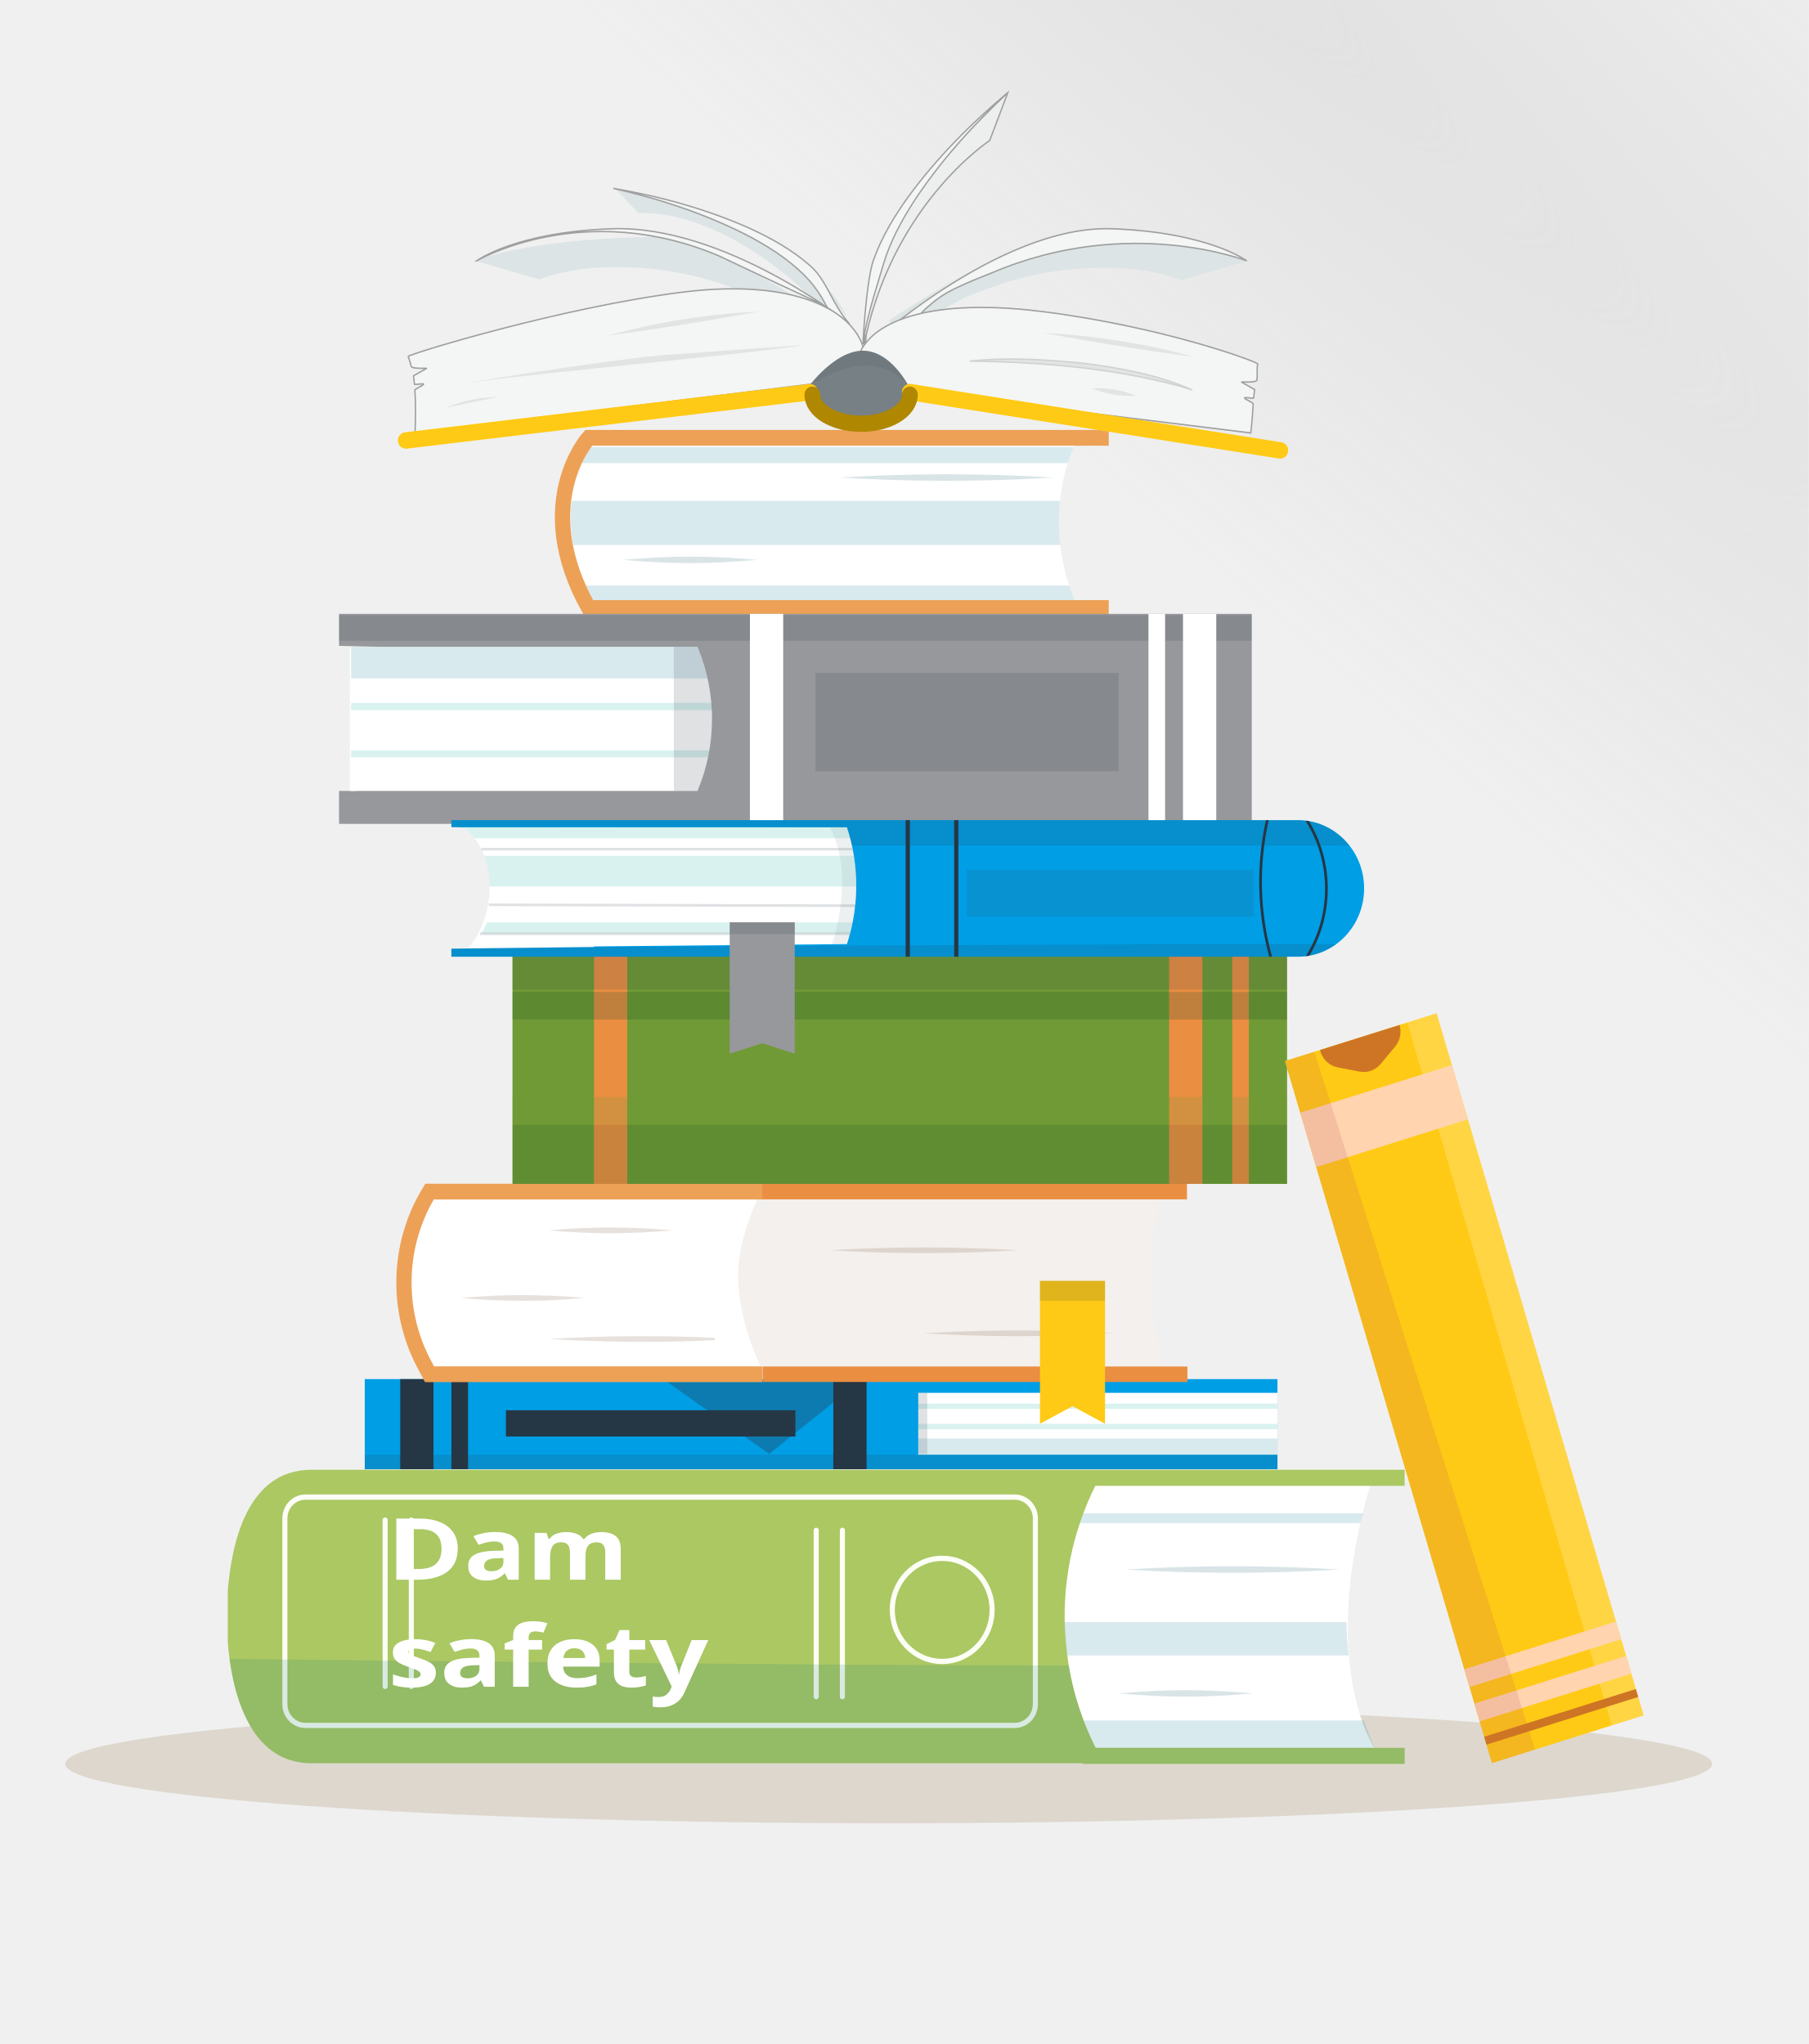
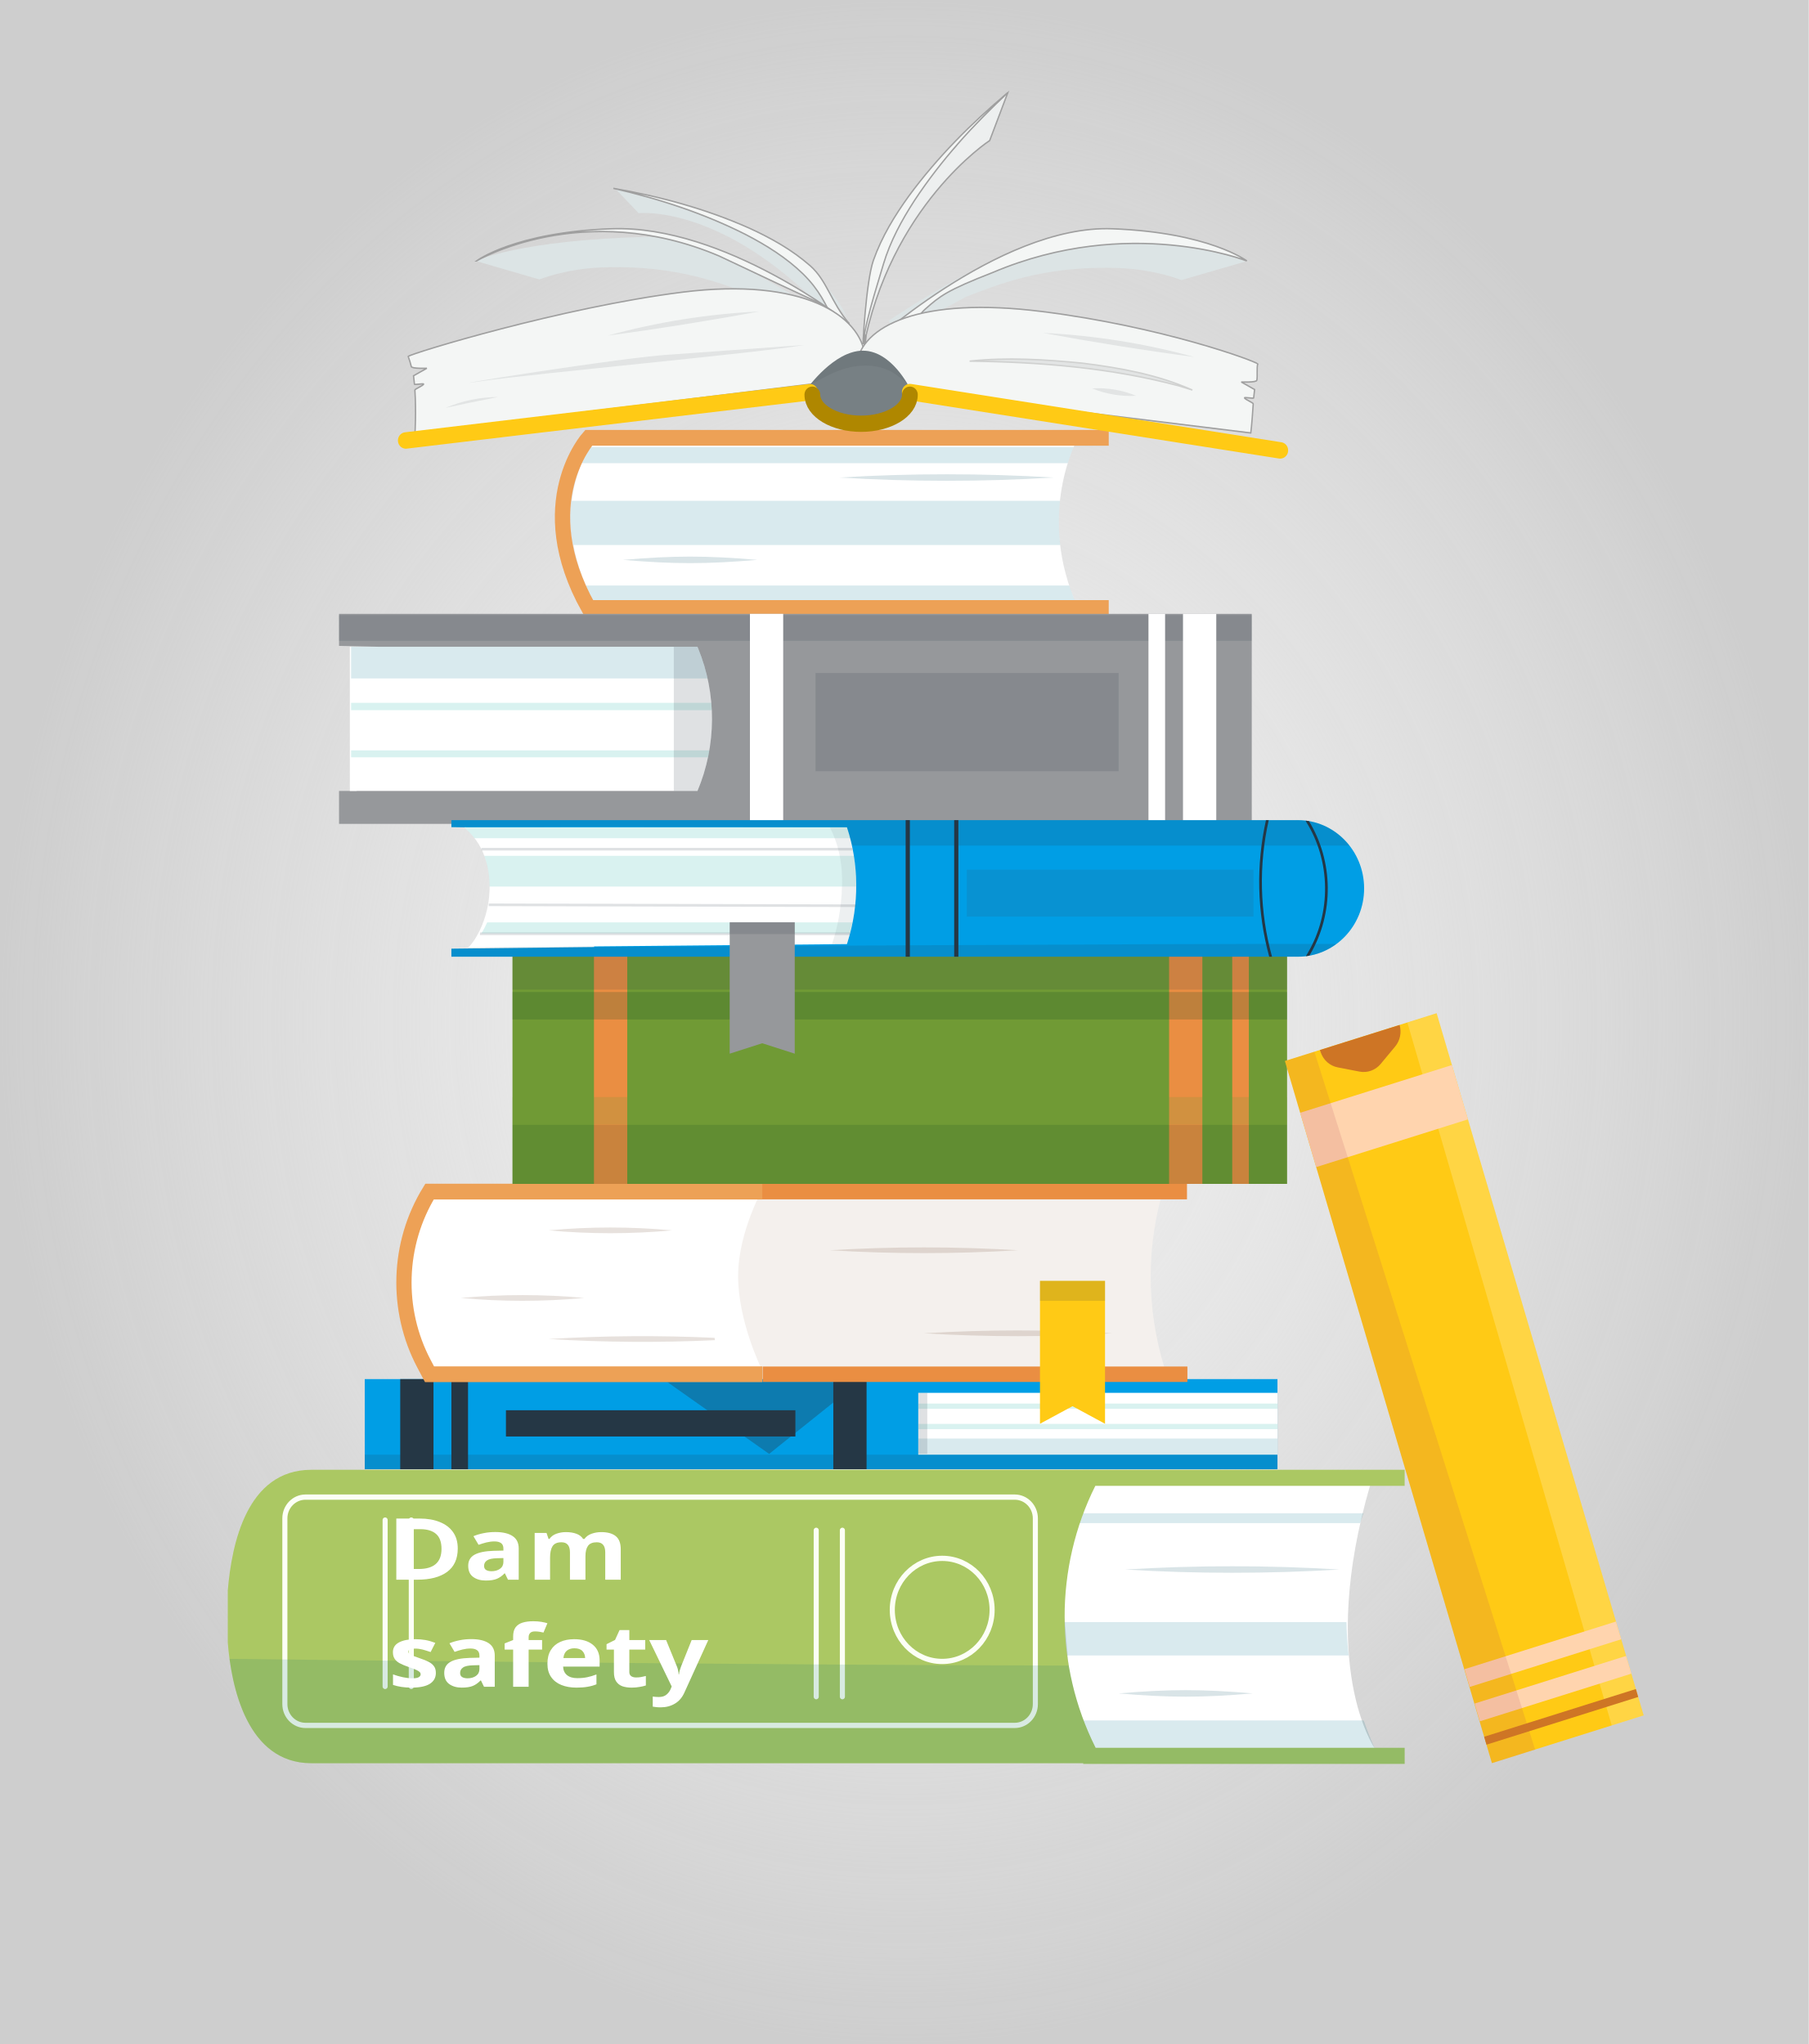
<svg xmlns="http://www.w3.org/2000/svg" xmlns:xlink="http://www.w3.org/1999/xlink" version="1.1" x="0px" y="0px" width="230" height="260" viewBox="0 0 230 260" enable-background="new 0 0 406 444.263" xml:space="preserve" id="svg87">
  <defs id="defs87">
-     <linearGradient id="linearGradient60">
-       <stop style="stop-color:#e0e0e0;stop-opacity:1;" offset="0" id="stop60" />
-       <stop style="stop-color:#e1e1e1;stop-opacity:0;" offset="1" id="stop61" />
+     <linearGradient id="linearGradient10">
+       <stop style="stop-color:#e2e2e2;stop-opacity:0;" offset="0" id="stop11" />
+       <stop style="stop-color:#cecece;stop-opacity:1;" offset="1" id="stop10" />
    </linearGradient>
    <clipPath clipPathUnits="userSpaceOnUse" id="clipPath33">
      <rect style="fill:#000000;stroke:none;stroke-width:1;stroke-linecap:butt;stroke-linejoin:bevel;paint-order:stroke markers fill;stop-color:#000000" id="rect52" width="46.192" height="80.007" x="75" y="399.997" />
    </clipPath>
    <clipPath clipPathUnits="userSpaceOnUse" id="clipPath55">
      <path id="path42" style="stroke-width:0.1;stroke-linecap:square;paint-order:markers fill stroke;stop-color:#000000" d="m 1736.615,-745.573 h 1589.476 v 72.467 H 1736.615 Z" />
    </clipPath>
    <clipPath clipPathUnits="userSpaceOnUse" id="clipPath24">
      <rect style="fill:none;stroke:#000000;stroke-width:1;stroke-linecap:butt;stroke-linejoin:bevel;paint-order:stroke markers fill;stop-color:#000000" id="rect26" width="45" height="77.937" x="251.534" y="222.735" />
    </clipPath>
    <linearGradient id="swatch6">
      <stop style="stop-color:#dbdbdb;stop-opacity:1;" offset="0" id="stop7" />
    </linearGradient>
-     <radialGradient xlink:href="#linearGradient60" id="radialGradient61" cx="485.19" cy="1173.461" fx="485.19" fy="1173.461" r="203" gradientTransform="matrix(3.283534,2.909385,-0.3662029,0.3872563,-974.5979,-1955.444)" gradientUnits="userSpaceOnUse" />
+     <radialGradient xlink:href="#linearGradient10" id="radialGradient11" cx="115" cy="130" fx="115" fy="130" r="115" gradientTransform="matrix(1,0,0,1.130435,-1.1489258e-5,-16.95652)" gradientUnits="userSpaceOnUse" spreadMethod="pad" />
  </defs>
-   <g id="BACKGROUND" transform="scale(0.5665025,0.5852389)">
-     <rect opacity="0.4" fill="#ffca15" width="406" height="444.263" id="rect1" x="0" y="0" style="opacity:1;fill:url(#radialGradient61);fill-opacity:1" ry="1.5176339e-15" />
-     <ellipse opacity="0.15" fill="#75480c" cx="199.49" cy="383.375" rx="184.858" ry="12.91" id="ellipse1" />
-   </g>
+   <rect style="fill:url(#radialGradient11);stroke-width:0.945;stroke-linecap:round;stroke-linejoin:round;stroke-miterlimit:16.2;paint-order:stroke fill markers" id="rect2" width="230" height="260" x="0" y="0" />
  <g id="OBJECTS" transform="scale(0.5665025,0.5852389)">
    <g id="g12">
      <path fill="#ffffff" d="m 308.597,379.986 c 0,0 -12.946,-17.963 -0.938,-57.47 0.433,-0.433 -71.167,0 -71.167,0 l 4.962,58.135 z" id="path1" />
      <path opacity="0.15" fill="#00495c" d="m 252.537,341.135 c 16,-0.945 32.147,-0.945 48.149,0 -16.002,0.945 -32.148,0.944 -48.149,0 z" id="path2" />
      <path opacity="0.15" fill="#00495c" d="m 251.113,368.063 c 11.386,-0.944 18.729,-0.945 30.116,0 -11.388,0.945 -18.729,0.945 -30.116,0 z" id="path3" />
      <path opacity="0.15" fill="#01708b" d="m 302.254,352.563 h -66.476 v 7.254 h 66.979 c -0.304,-2.409 -0.459,-4.831 -0.503,-7.254 z" id="path4" />
      <path opacity="0.15" fill="#01708b" d="m 306.134,373.938 h -70.355 v 6.047 h 72.818 c -0.928,-1.982 -1.739,-4.003 -2.463,-6.047 z" id="path5" />
      <path opacity="0.15" fill="#01708b" d="m 235.778,328.914 v 2.136 h 69.555 c 0.226,-0.718 0.495,-1.425 0.745,-2.136 z" id="path6" />
      <path fill="#01a79d" d="m 245.877,322.949 h 69.44 V 319.46 H 247.709 243.164 69.882 c -14.495,0 -17.889,16.187 -18.749,26.246 v 11.283 c 0.747,9.451 4.253,26.246 18.749,26.246 h 173.282 v 0.142 h 72.153 v -3.489 h -69.37 c -9.259,-17.852 -9.28,-39.072 -0.07,-56.939 z" id="path7" style="fill:#abc863;fill-opacity:1" />
      <path fill="none" stroke="#fcfff5" stroke-width="1.14" stroke-miterlimit="10" d="M 227.787,375.017 H 68.576 c -2.558,0 -4.63,-2.073 -4.63,-4.63 v -40.361 c 0,-2.557 2.073,-4.63 4.63,-4.63 h 159.211 c 2.557,0 4.63,2.073 4.63,4.63 v 40.361 c 0,2.557 -2.073,4.63 -4.63,4.63 z" id="path8" />
      <circle fill="none" stroke="#fcfff5" stroke-width="1.14" stroke-miterlimit="10" cx="211.505" cy="349.911" r="11.203" id="circle8" />
      <g id="g9">
        <line fill="none" stroke="#fcfff5" stroke-width="1.14" stroke-linecap="round" stroke-miterlimit="10" x1="189.1" y1="332.612" x2="189.1" y2="368.771" id="line8" />
        <line fill="none" stroke="#fcfff5" stroke-width="1.14" stroke-linecap="round" stroke-miterlimit="10" x1="183.226" y1="332.612" x2="183.226" y2="368.771" id="line9" />
      </g>
      <g id="g11">
        <line fill="none" stroke="#fcfff5" stroke-width="1.14" stroke-linecap="round" stroke-miterlimit="10" x1="92.327" y1="330.385" x2="92.327" y2="366.544" id="line10" />
        <line fill="none" stroke="#fcfff5" stroke-width="1.14" stroke-linecap="round" stroke-miterlimit="10" x1="86.453" y1="330.385" x2="86.453" y2="366.544" id="line11" />
      </g>
      <path opacity="0.15" fill="#0c7475" d="m 315.317,383.375 v -3.489 h -69.37 c -2.95,-5.688 -4.953,-11.719 -6.028,-17.874 -69.393,-0.127 -159.276,-1.123 -188.397,-1.456 1.327,9.572 5.554,22.677 18.36,22.677 h 173.282 v 0.142 z" id="path11" />
    </g>
    <g id="g18">
      <g id="g17">
        <path fill="#ffffff" d="M 242,132.15 H 134.014 c -13.233,-22.842 0,-36.992 0,-36.992 H 242 c 0,0 -9.709,16.489 0,36.992 z" id="path12" />
        <path opacity="0.15" fill="#00495c" d="m 188.404,103.792 c 16,-0.944 32.147,-0.945 48.149,0 -16.003,0.944 -32.149,0.944 -48.149,0 z" id="path13" />
        <path opacity="0.15" fill="#00495c" d="m 139.869,121.687 c 11.386,-0.944 18.729,-0.945 30.116,0 -11.388,0.945 -18.729,0.944 -30.116,0 z" id="path14" />
        <path opacity="0.15" fill="#01708b" d="M 237.942,108.848 H 128.347 c -0.339,2.821 -0.311,6.036 0.366,9.613 h 109.282 c -0.422,-3.502 -0.371,-6.737 -0.053,-9.613 z" id="path15" />
        <path opacity="0.15" fill="#01708b" d="M 134.014,132.15 H 242 c -0.786,-1.66 -1.433,-3.29 -1.979,-4.891 H 131.523 c 0.703,1.584 1.518,3.211 2.491,4.891 z" id="path16" />
        <path opacity="0.15" fill="#01708b" d="m 132.503,97.174 c -0.58,0.887 -1.255,2.062 -1.901,3.499 h 109.084 c 0.46,-1.427 0.928,-2.602 1.324,-3.499 z" id="path17" />
      </g>
      <path fill="none" stroke="#eda156" stroke-width="3.421" stroke-miterlimit="10" d="M 248.888,95.158 H 132.146 c 0,0 -13.233,14.15 0,36.992 h 116.741" id="path18" />
    </g>
    <g id="g26">
      <g id="g25">
        <rect x="81.878" y="299.747" fill="#009ee5" width="204.887" height="19.588" id="rect18" />
        <rect x="206.13" y="302.734" fill="#ffffff" width="80.635" height="13.443" id="rect19" />
        <line opacity="0.15" fill="none" stroke="#01a79d" stroke-width="1.14" stroke-miterlimit="10" x1="206.13" y1="305.635" x2="286.765" y2="305.635" id="line19" />
        <line opacity="0.15" fill="none" stroke="#01a79d" stroke-width="1.14" stroke-miterlimit="10" x1="206.13" y1="310.054" x2="286.765" y2="310.054" id="line20" />
        <rect x="206.13" y="312.668" opacity="0.15" fill="#01708b" width="80.635" height="3.51" id="rect20" />
        <rect x="81.878" y="316.178" opacity="0.15" fill="#253745" width="204.887" height="3.158" id="rect21" />
        <rect x="89.844" y="299.747" fill="#253745" width="7.468" height="19.588" id="rect22" />
        <rect x="101.33" y="299.747" fill="#253745" width="3.734" height="19.588" id="rect23" />
        <rect x="187.06" y="299.747" fill="#253745" width="7.469" height="19.588" id="rect24" />
        <rect x="206.13" y="302.734" opacity="0.15" fill="#253745" width="2.028" height="13.267" id="rect25" />
        <line fill="none" stroke="#253745" stroke-width="5.702" stroke-miterlimit="10" x1="113.574" y1="309.368" x2="178.55" y2="309.368" id="line25" />
      </g>
      <polygon opacity="0.34" fill="#253745" points="149.785,300.372 172.654,316.001 192.819,300.372 " id="polygon25" />
    </g>
    <g id="g34">
      <g id="g33">
        <polygon fill="#ee4f3c" points="76.107,179.072 76.107,171.912 80.059,171.912 84.82,140.574 76.107,140.387 76.107,133.42 280.994,133.42 280.994,179.072 " id="polygon26" style="fill:#96989b;fill-opacity:1" />
        <path fill="#ffffff" d="m 78.534,140.581 h 78.037 l 0.146,0.343 c 4.198,9.885 4.145,21.146 -0.146,30.988 v 0 H 78.534 Z" id="path26" />
        <path opacity="0.15" fill="#01a79d" d="m 159.214,163.103 h -80.4 v 1.505 h 80.109 c 0.108,-0.501 0.202,-1.003 0.291,-1.505 z" id="path27" />
        <path opacity="0.15" fill="#01a79d" d="M 159.666,152.753 H 78.814 v 1.607 h 80.965 c -0.025,-0.536 -0.066,-1.072 -0.113,-1.607 z" id="path28" />
        <path opacity="0.15" fill="#01708b" d="m 156.716,140.924 -0.146,-0.343 H 78.814 v 6.884 h 80.008 c -0.51,-2.225 -1.203,-4.416 -2.106,-6.541 z" id="path29" />
        <path opacity="0.15" fill="#253745" d="m 156.57,140.581 h -5.312 v 31.331 h 5.312 c 4.291,-9.842 4.344,-21.103 0.146,-30.988 z" id="path30" />
        <rect x="76.107" y="133.696" opacity="0.15" fill="#253745" width="204.887" height="5.589" id="rect30" />
        <rect x="265.559" y="133.42" fill="#ffffff" width="7.469" height="45.652" id="rect31" />
        <rect x="257.808" y="133.42" fill="#ffffff" width="3.733" height="45.652" id="rect32" />
        <rect x="168.343" y="133.42" fill="#ffffff" width="7.469" height="45.652" id="rect33" />
      </g>
      <rect x="183.064" y="146.275" opacity="0.15" fill="#253745" width="68.049" height="21.347" id="rect34" />
    </g>
    <g id="g44">
      <g id="g42">
        <path fill="#ffffff" d="m 96.866,258.998 c 0,0 -6.313,10.143 -6.313,19.387 0,9.245 5.104,18.843 5.104,18.843 l 75.449,0.565 -0.11,-38.251 z" id="path34" />
        <path fill="#f4f0ed" d="m 171.49,257.852 c 0,0 -5.8,9.761 -5.8,19.499 0,9.738 5.104,19.847 5.104,19.847 l 90.776,0.595 -0.183,-0.572 c -4.131,-12.921 -4.105,-26.812 0.072,-39.717 v 0 z" id="path35" />
        <path opacity="0.15" fill="#5e3619" d="m 186.318,271.743 c 14.021,-0.828 28.173,-0.828 42.197,0 -14.025,0.828 -28.175,0.828 -42.197,0 z" id="path36" />
        <path opacity="0.15" fill="#5e3619" d="m 103.438,282.11 c 9.206,-0.828 18.497,-0.828 27.704,0 -9.208,0.828 -18.498,0.828 -27.704,0 z" id="path37" />
        <path opacity="0.15" fill="#5e3619" d="m 123.158,267.419 c 9.206,-0.828 18.497,-0.828 27.704,0 -9.208,0.828 -18.497,0.828 -27.704,0 z" id="path38" />
        <path opacity="0.15" fill="#5e3619" d="m 207.416,289.793 c 14.022,-0.828 28.174,-0.828 42.197,0 -14.025,0.829 -28.174,0.828 -42.197,0 z" id="path39" />
        <path opacity="0.15" fill="#5e3619" d="m 123.158,291.034 c 12.403,0.732 24.904,0.814 37.331,0.251 -0.029,-0.169 -0.06,-0.338 -0.088,-0.507 -12.398,-0.558 -24.871,-0.474 -37.243,0.256 z" id="path40" />
        <path fill="none" stroke="#eda156" stroke-width="3.421" stroke-miterlimit="10" d="M 171.119,298.691 H 96.417 l -1.24,-2.274 c -6.417,-11.771 -5.942,-26.098 1.24,-37.419 v 0 h 74.702" id="path41" />
        <rect x="171.104" y="257.317" fill="#ea8e42" width="95.35" height="3.361" id="rect41" />
        <rect x="171.198" y="297.01" fill="#ea8e42" width="95.351" height="3.361" id="rect42" />
      </g>
      <g id="g43">
        <polygon fill="#b44858" points="233.455,278.396 248.057,278.396 248.057,309.456 240.756,305.635 233.455,309.456 " id="polygon42" style="fill:#ffca15;fill-opacity:1" />
        <rect x="233.455" y="278.396" opacity="0.15" fill="#253745" width="14.602" height="4.336" id="rect43" />
      </g>
    </g>
    <g id="g51">
      <rect x="115.042" y="207.635" fill="#8f268b" width="173.88" height="49.682" id="rect44" style="fill:#709a35;fill-opacity:1" />
      <rect x="133.334" y="207.635" fill="#ea8e42" width="7.469" height="49.682" id="rect45" />
      <rect x="262.438" y="207.635" fill="#ea8e42" width="7.468" height="49.682" id="rect46" />
      <rect x="276.612" y="207.635" fill="#ea8e42" width="3.734" height="49.682" id="rect47" />
      <rect x="115.042" y="244.479" opacity="0.15" fill="#253745" width="173.88" height="12.837" id="rect48" style="fill:#0e4422;fill-opacity:1" />
      <rect x="115.042" y="207.635" opacity="0.15" fill="#253745" width="173.88" height="7.469" id="rect49" />
      <rect x="115.042" y="215.609" opacity="0.2" fill="#ad38ad" width="173.88" height="5.971" id="rect50" style="fill:#0e4422;fill-opacity:1" />
      <rect x="115.042" y="238.447" opacity="0.2" fill="#ad38ad" width="173.88" height="5.971" id="rect51" style="fill:#709a35;fill-opacity:1" />
    </g>
    <g id="g65">
      <g id="g63">
        <path fill="#009ee5" d="m 101.33,207.94 h 190.047 c 8.196,0 14.84,-6.644 14.84,-14.841 v 0 c 0,-8.196 -6.644,-14.84 -14.84,-14.84 H 101.33 v 1.519 l 29.065,0.467 2.987,25.598 -32.053,0.355 v 1.742 z" id="path51" />
        <g id="g56">
          <path fill="#ffffff" d="m 104.721,205.957 85.395,-0.761 0.158,-0.483 c 2.63,-8.015 2.573,-16.938 -0.158,-24.904 v 0 h -85.868 v 0 c 0.346,0.609 6.014,4.036 5.64,13.893 -0.289,7.621 -4.909,13.054 -5.167,12.255 z" id="path52" />
          <path opacity="0.15" fill="#01a79d" d="m 106.528,182.181 h 84.292 c -0.216,-0.796 -0.437,-1.592 -0.704,-2.372 h -85.868 c 0.139,0.246 1.151,0.965 2.28,2.372 z" id="path53" />
          <path opacity="0.15" fill="#01a79d" d="m 190.8,202.852 c 0.214,-0.785 0.403,-1.574 0.567,-2.372 h -82.005 c -0.403,0.894 -0.843,1.693 -1.284,2.372 z" id="path54" />
          <path opacity="0.15" fill="#01a79d" d="m 109.889,192.695 h 82.302 c 0.011,-2.241 -0.153,-4.482 -0.519,-6.689 H 108.72 c 0.683,1.756 1.157,3.962 1.169,6.689 z" id="path55" />
          <path opacity="0.15" fill="#8999a1" d="m 190.116,179.809 h -3.836 c 1.577,2.942 2.896,7.024 2.744,12.572 -0.148,5.377 -1.135,9.638 -2.271,12.845 l 3.364,-0.03 0.158,-0.483 c 2.629,-8.015 2.573,-16.938 -0.159,-24.904 z" id="path56" />
        </g>
        <path opacity="0.15" fill="#253745" d="m 299.995,205.166 c -35.747,-0.121 -166.612,0.676 -166.612,0.676 l -32.053,0.355 v 1.743 h 190.047 c 3.217,0 6.187,-1.035 8.618,-2.774 z" id="path57" />
        <path opacity="0.15" fill="#253745" d="M 291.377,178.259 H 101.33 v 1.519 l 29.937,-0.093 58.849,0.125 1.251,3.983 h 111.561 c -2.721,-3.373 -6.881,-5.534 -11.551,-5.534 z" id="path58" />
        <line opacity="0.15" fill="none" stroke="#253745" stroke-width="0.57" stroke-miterlimit="10" x1="108.078" y1="184.569" x2="191.367" y2="184.569" id="line58" />
        <line opacity="0.15" fill="none" stroke="#253745" stroke-width="0.57" stroke-miterlimit="10" x1="109.716" y1="196.659" x2="192.135" y2="196.858" id="line59" />
        <line opacity="0.15" fill="none" stroke="#253745" stroke-width="0.57" stroke-miterlimit="10" x1="107.741" y1="202.956" x2="190.8" y2="202.956" id="line60" />
        <g id="g61">
          <rect x="203.302" y="178.259" fill="#253745" width="0.943" height="29.681" id="rect60" />
          <rect x="214.194" y="178.259" fill="#253745" width="0.943" height="29.681" id="rect61" />
        </g>
        <g id="g62">
          <path fill="#253745" d="m 293.127,178.492 0.049,0.075 c 5.55,8.585 5.712,19.783 0.413,28.526 l -0.443,0.732 c 0.263,-0.031 0.522,-0.074 0.781,-0.12 l 0.182,-0.298 c 5.37,-8.86 5.25,-20.182 -0.276,-28.93 -0.234,-0.039 -0.468,-0.08 -0.705,-0.107 v 0.122 z" id="path61" />
          <path fill="#253745" d="m 284.808,178.259 h -0.623 c -2.25,9.777 -2.007,20.002 0.73,29.681 h 0.632 c -2.767,-9.675 -3.013,-19.906 -0.739,-29.681 z" id="path62" />
        </g>
        <rect x="217.03" y="189.02" opacity="0.15" fill="#334e63" width="64.354" height="10.207" id="rect62" />
      </g>
      <g id="g64" transform="matrix(1,0,0,0.5932464,0,87.25015)">
        <polygon fill="#01a79d" points="178.405,238.967 171.104,235.146 163.803,238.967 163.803,190.827 178.405,190.827 " id="polygon63" style="fill:#96989b;fill-opacity:1" />
        <rect x="163.804" y="190.827" opacity="0.15" fill="#253745" width="14.602" height="4.336" id="rect63" />
      </g>
    </g>
    <g id="g66" style="stroke:#000000;stroke-opacity:1;stroke-width:0.306;stroke-dasharray:none">
      <path fill="#edefef" d="m 226.234,20.137 -4.07,10.412 c 0,0 -22.467,14.134 -28.461,45.674 -1.343,7.069 1.556,-9.097 0.487,-1.246 0,0 -3.233,-19.111 20.448,-43.307 -0.165,-0.29 9.586,-9.996 11.596,-11.533 z" id="path65" style="stroke:#9f9f9f;stroke-width:0.306;stroke-dasharray:none;stroke-opacity:1" />
      <path fill="#f4f6f5" d="m 226.234,20.137 c -8.196,6.647 -15.823,14.047 -22.229,22.481 -3.168,4.255 -6.052,8.815 -7.934,13.937 -1.706,4.679 -2.516,19.752 -2.368,19.668 l 0.001,0.001 c 0.403,-0.221 0.011,0.425 -0.001,-0.001 -0.129,-4.5 3.157,-13.947 4.639,-18.908 1.507,-4.863 4.068,-9.451 6.964,-13.771 5.901,-8.646 13.134,-16.407 20.928,-23.407 z" id="path66" style="stroke:#9f9f9f;stroke-width:0.306;stroke-dasharray:none;stroke-opacity:1" />
    </g>
    <g id="g83">
      <path fill="#dce4e5" d="m 279.542,56.85 -14.338,4.031 c 0,0 -5.791,-2.308 -13.919,-2.612 -17.52,-0.655 -27.927,3.902 -34.385,6.218 l -15.541,8.213 -1.87,-2.97 c 0,0 27.718,-18.421 41.043,-18.12 29.036,0.655 39.01,5.24 39.01,5.24 z" id="path69" />
      <path fill="#dce4e5" d="m 138.122,41.009 5.243,5.329 c 0,0 18.447,-2.074 41.589,21.067 5.087,5.088 0.332,-4.777 5.13,1.528 0,0 -5.458,-15.173 -37.987,-24.561 0,-0.332 -11.468,-3.016 -13.975,-3.363 z" id="path67" />
      <path fill="#dce4e5" d="m 106.757,56.708 14.338,4.031 c 0,0 5.791,-2.308 13.919,-2.612 17.52,-0.655 27.927,3.902 34.384,6.219 l 15.541,8.213 1.87,-2.971 c 0,0 -27.718,-18.421 -41.043,-18.12 -29.036,0.656 -39.009,5.24 -39.009,5.24 z" id="path68" />
      <path fill="#f4f6f5" d="m 279.892,56.708 c 0,0 -26.457,-10.042 -57.021,2.51 -10.426,3.93 -11.872,5.158 -15.127,7.926 -3.6,3.061 -7.685,13.612 -7.157,12.721 l -13.392,-2.458 6.508,-1.184 c 0,0 30.392,-27.4 55.932,-26.501 21.702,0.764 30.257,6.986 30.257,6.986 z" id="path73" style="stroke:#9f9f9f;stroke-width:0.306;stroke-dasharray:none;stroke-opacity:1" />
      <path fill="#f4f6f5" d="m 137.684,40.935 c 10.407,1.746 20.69,4.427 30.421,8.61 4.853,2.141 9.61,4.688 13.771,8.219 3.79,3.231 4.655,7.902 8.67,12.479 -0.354,2.16 4.332,6.567 3.235,3.236 1.235,3.751 -2.412,2.251 -2.412,2.251 -0.46,0.006 -3.891,-5.496 -4.09,-5.872 -2.105,-3.979 -3.27,-6.727 -7.003,-10.313 -3.707,-3.489 -8.196,-6.219 -12.845,-8.552 -9.398,-4.618 -19.516,-7.806 -29.747,-10.058 z" id="path74" style="stroke:#9f9f9f;stroke-width:0.306;stroke-dasharray:none;stroke-opacity:1" />
      <path fill="#f4f6f5" d="m 106.975,56.708 c 0,0 23.873,-13.627 54.437,-1.075 24.053,11.032 20.446,9.176 24.053,11.032 3.6,3.061 1.341,14.091 0.813,13.2 l 4.267,-9.622 c 0,0 -27.775,-21.42 -53.315,-20.521 -21.702,0.764 -30.256,6.986 -30.256,6.986 z" id="path72" style="stroke:#9f9f9f;stroke-width:0.306;stroke-dasharray:none;stroke-opacity:1" />
      <path fill="#f4f6f5" d="m 153.204,63.501 c -26.997,3.274 -60.922,13.313 -61.574,13.965 0.272,0.697 0.504,1.438 0.7,2.207 0.127,0.498 3.489,0.366 3.489,0.366 l -2.988,1.637 c 0.082,0.597 0.149,1.209 0.205,1.827 0.016,0.169 2.047,-0.197 2.047,-0.026 0,0.328 -1.964,1.053 -1.947,1.312 0.308,4.707 0.023,9.313 0.023,9.313 l 90.025,-10.744 c 0,0 11.235,-3.55 11.005,-5.874 C 193.304,68.577 180.2,60.226 153.204,63.501 Z" id="path70" style="stroke:#9f9f9f;stroke-opacity:1;stroke-width:0.306;stroke-dasharray:none" />
      <path fill="#f4f6f5" d="m 233.818,67.699 c 26.997,3.274 47.874,10.742 48.526,11.393 -0.273,0.697 -0.019,2.8 -0.214,3.569 -0.127,0.498 -3.489,0.365 -3.489,0.365 l 2.988,1.638 c -0.082,0.597 -0.149,1.209 -0.205,1.827 -0.016,0.169 -2.047,-0.197 -2.047,-0.026 0,0.327 1.965,1.052 1.947,1.311 -0.309,4.707 -0.549,6.326 -0.549,6.326 L 190.75,83.357 c 0,0 1.225,-1.429 1.456,-3.753 0.884,-8.907 14.616,-15.18 41.612,-11.905 z" id="path71" style="stroke:#9f9f9f;stroke-opacity:1;stroke-width:0.306;stroke-dasharray:none" />
      <path opacity="0.15" fill="#778084" d="m 170.409,67.699 c -10.868,1.957 -22.945,3.828 -33.939,5.236 10.948,-2.919 22.441,-4.699 33.939,-5.236 z" id="path75" />
      <path opacity="0.15" fill="#778084" d="m 234.145,72.358 c 10.867,1.957 22.944,3.828 33.938,5.236 -10.948,-2.919 -22.441,-4.698 -33.938,-5.236 z" id="path76" />
      <path opacity="0.15" fill="#778084" d="m 180.555,74.977 c -10.075,1.741 -61.063,6.23 -72.96,7.926 -13.014,1.856 32.235,-5.356 43.733,-5.894 z" id="path77" />
      <g opacity="0.15" id="g78">
        <path fill="#778084" d="m 100.015,88.652 c 3.723,-1.543 7.767,-2.355 11.797,-2.359 -2.95,0.541 -8.867,1.725 -11.797,2.359 z" id="path78" />
      </g>
      <g opacity="0.15" id="g79" style="stroke:#000000;stroke-opacity:1;stroke-width:0.306;stroke-dasharray:none">
        <path fill="#778084" d="m 217.657,78.493 c 8.426,-0.88 16.935,-0.358 25.35,0.442 8.381,1.013 16.859,2.482 24.65,5.84 -1.018,-0.294 -2.028,-0.597 -3.033,-0.911 -15.293,-3.947 -31.211,-5.187 -46.967,-5.371 z" id="path79" style="stroke:#000000;stroke-opacity:1;stroke-width:0.306;stroke-dasharray:none" />
      </g>
      <g opacity="0.15" id="g80">
        <path fill="#778084" d="m 245.166,84.419 c 3.404,-0.186 6.677,0.34 9.847,1.599 -3.38,0.195 -6.701,-0.35 -9.847,-1.599 z" id="path80" />
      </g>
      <path fill="#778084" d="m 204.253,84.41 c 0,0 -4.059,-8.187 -10.55,-8.187 -6.491,0 -12.476,8.187 -12.476,8.187 0,0 1.72,6.447 11.513,6.447 9.793,0 11.513,-0.879 11.513,-6.447 z" id="path81" />
      <line fill="none" stroke="#ffca15" stroke-width="3.577" stroke-linecap="round" stroke-miterlimit="10" x1="91.112" y1="95.735" x2="181.828" y2="85.249" id="line81" style="stroke:#ffca15;stroke-opacity:1" />
      <line fill="none" stroke="#ffca15" stroke-width="3.577" stroke-linecap="round" stroke-miterlimit="10" x1="204.253" y1="85.218" x2="287.374" y2="97.891" id="line82" style="stroke:#ffca15;stroke-opacity:1" />
      <path fill="none" stroke="#ffca15" stroke-width="3.535" stroke-linecap="round" stroke-miterlimit="10" d="m 204.253,85.784 c 0,3.488 -4.902,6.316 -10.949,6.316 -6.047,0 -10.949,-2.828 -10.949,-6.316" id="path82" style="stroke:#af8700;stroke-opacity:1" />
      <path opacity="0.15" fill="#4b5254" d="m 193.704,76.224 c -5.242,0 -10.15,5.335 -11.846,7.39 0.261,-0.126 0.54,-0.267 0.835,-0.414 2.241,-1.12 4.366,-2.327 6.794,-3.03 3.565,-1.034 7.578,-1.061 10.818,0.749 1.223,0.683 2.296,1.6 3.382,2.493 -1.317,-2.177 -4.898,-7.188 -9.983,-7.188 z" id="path83" />
    </g>
    <g id="g87">
      <rect x="310.906" y="221.968" transform="matrix(0.9566,-0.2913,0.2913,0.9566,-73.6378,108.8347)" fill="#eda156" width="35.606" height="159.532" id="rect83" style="fill:#ffca15;fill-opacity:1" />
      <polygon opacity="0.2" fill="#ffffff" points="322.505,220.242 315.929,222.244 361.809,375.038 368.974,372.855 " id="polygon83" />
      <rect x="292.889" y="236.391" transform="matrix(-0.9566,0.2913,-0.2913,-0.9566,678.567,384.1063)" fill="#ffd4ae" width="35.606" height="12.344" id="rect84" />
      <rect x="330.848" y="365.022" transform="matrix(0.9566,-0.2913,0.2913,0.9566,-91.7939,117.4622)" fill="#ffd4ae" width="35.548" height="4.033" id="rect85" />
      <rect x="328.572" y="357.548" transform="matrix(0.9566,-0.2913,0.2913,0.9566,-89.7167,116.4776)" fill="#ffd4ae" width="35.549" height="4.033" id="rect86" />
      <polygon opacity="0.15" fill="#b44959" points="295.053,228.601 288.443,230.613 334.912,383.227 344.605,380.275 " id="polygon86" />
      <rect x="332.647" y="372.235" transform="matrix(-0.9566,0.2913,-0.2913,-0.9566,794.3887,628.0129)" fill="#ce7525" width="35.605" height="1.801" id="rect87" />
      <path fill="#ce7525" d="m 296.472,228.72 c 0.595,1.694 2.049,2.942 3.814,3.273 l 4.907,0.921 c 1.766,0.332 3.572,-0.304 4.742,-1.667 l 3.252,-3.79 c 1.111,-1.295 1.475,-3.058 0.999,-4.684 l -17.89,5.447 z" id="path87" />
    </g>
    <text xml:space="preserve" style="font-weight:600;font-size:17.379px;font-family:Poppins;-inkscape-font-specification:'Poppins Semi-Bold';fill:#ffffff;fill-opacity:1;stroke:none;stroke-width:4.888;stroke-linecap:round;stroke-linejoin:round;stroke-miterlimit:16.2;stroke-opacity:1;paint-order:fill markers stroke" x="136.127" y="349.267" id="text106" transform="matrix(1.341332,0,0,1.071216,-44.36545,-30.79262)">
      <tspan id="tspan106" style="text-align:center;text-anchor:middle;stroke-width:4.888" x="136.127" y="349.267">Dam </tspan>
      <tspan style="text-align:center;text-anchor:middle;stroke-width:4.888" x="136.127" y="370.991" id="tspan107">safety</tspan>
    </text>
  </g>
</svg>
